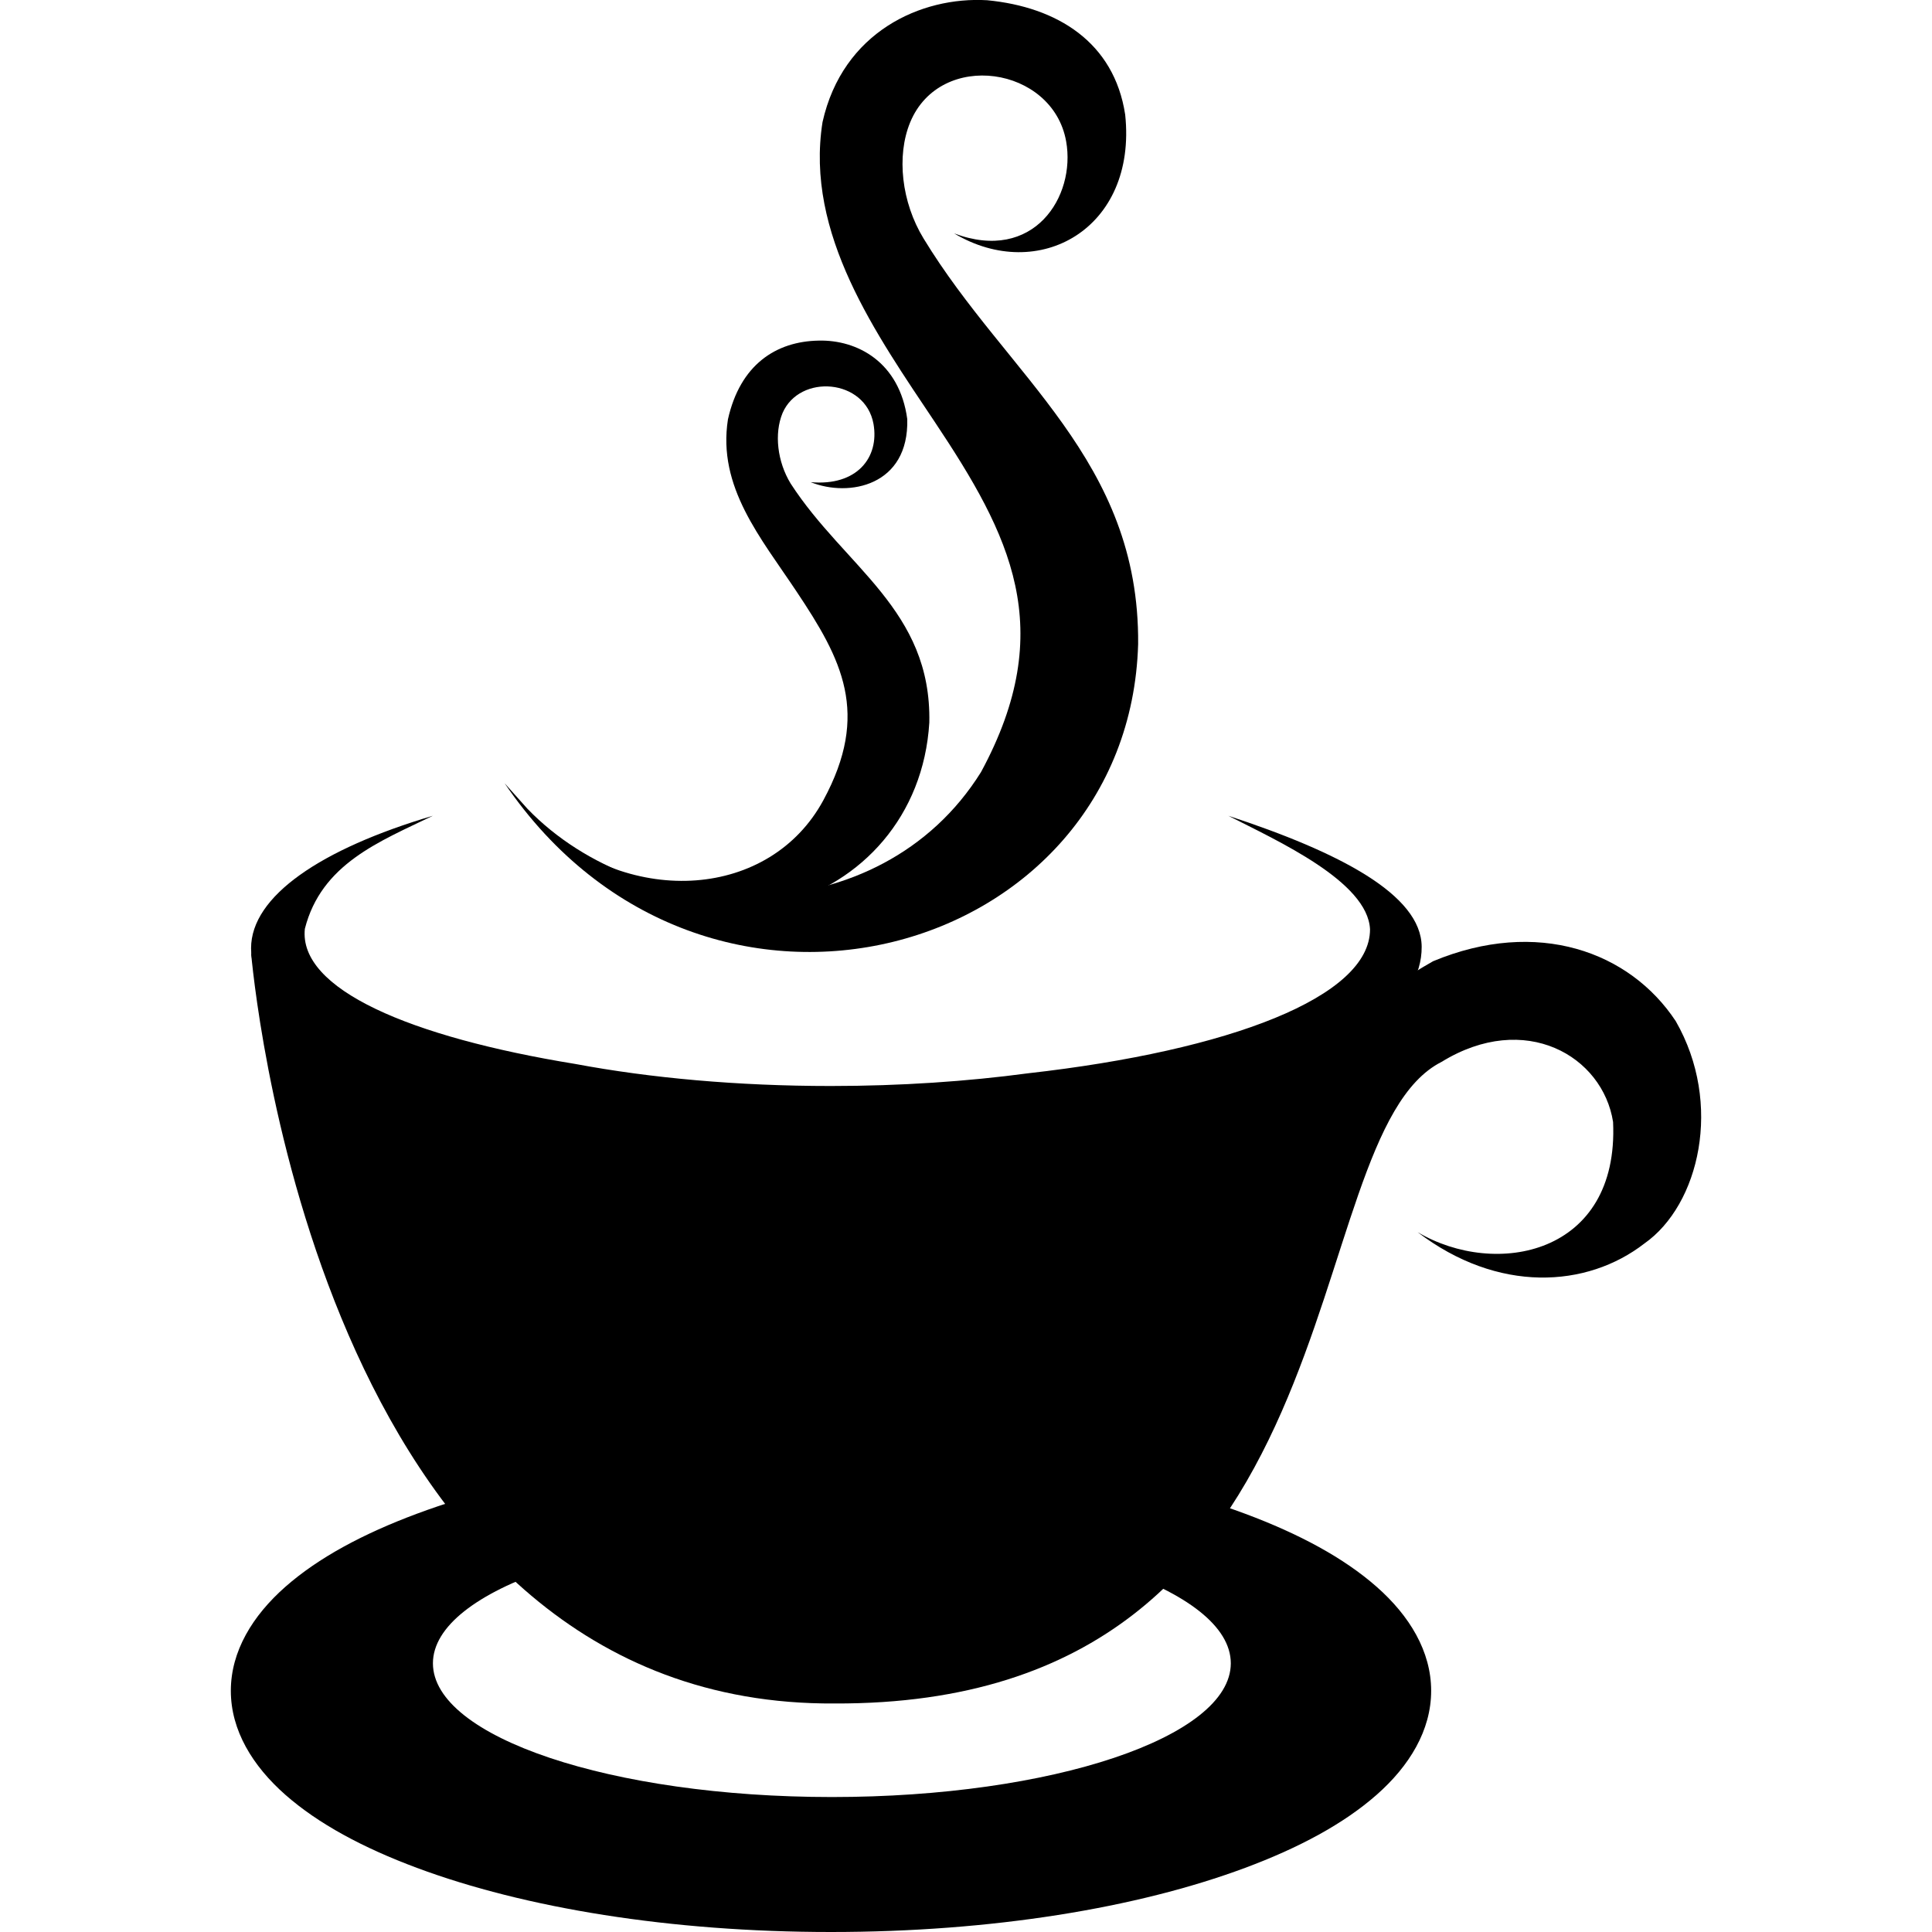
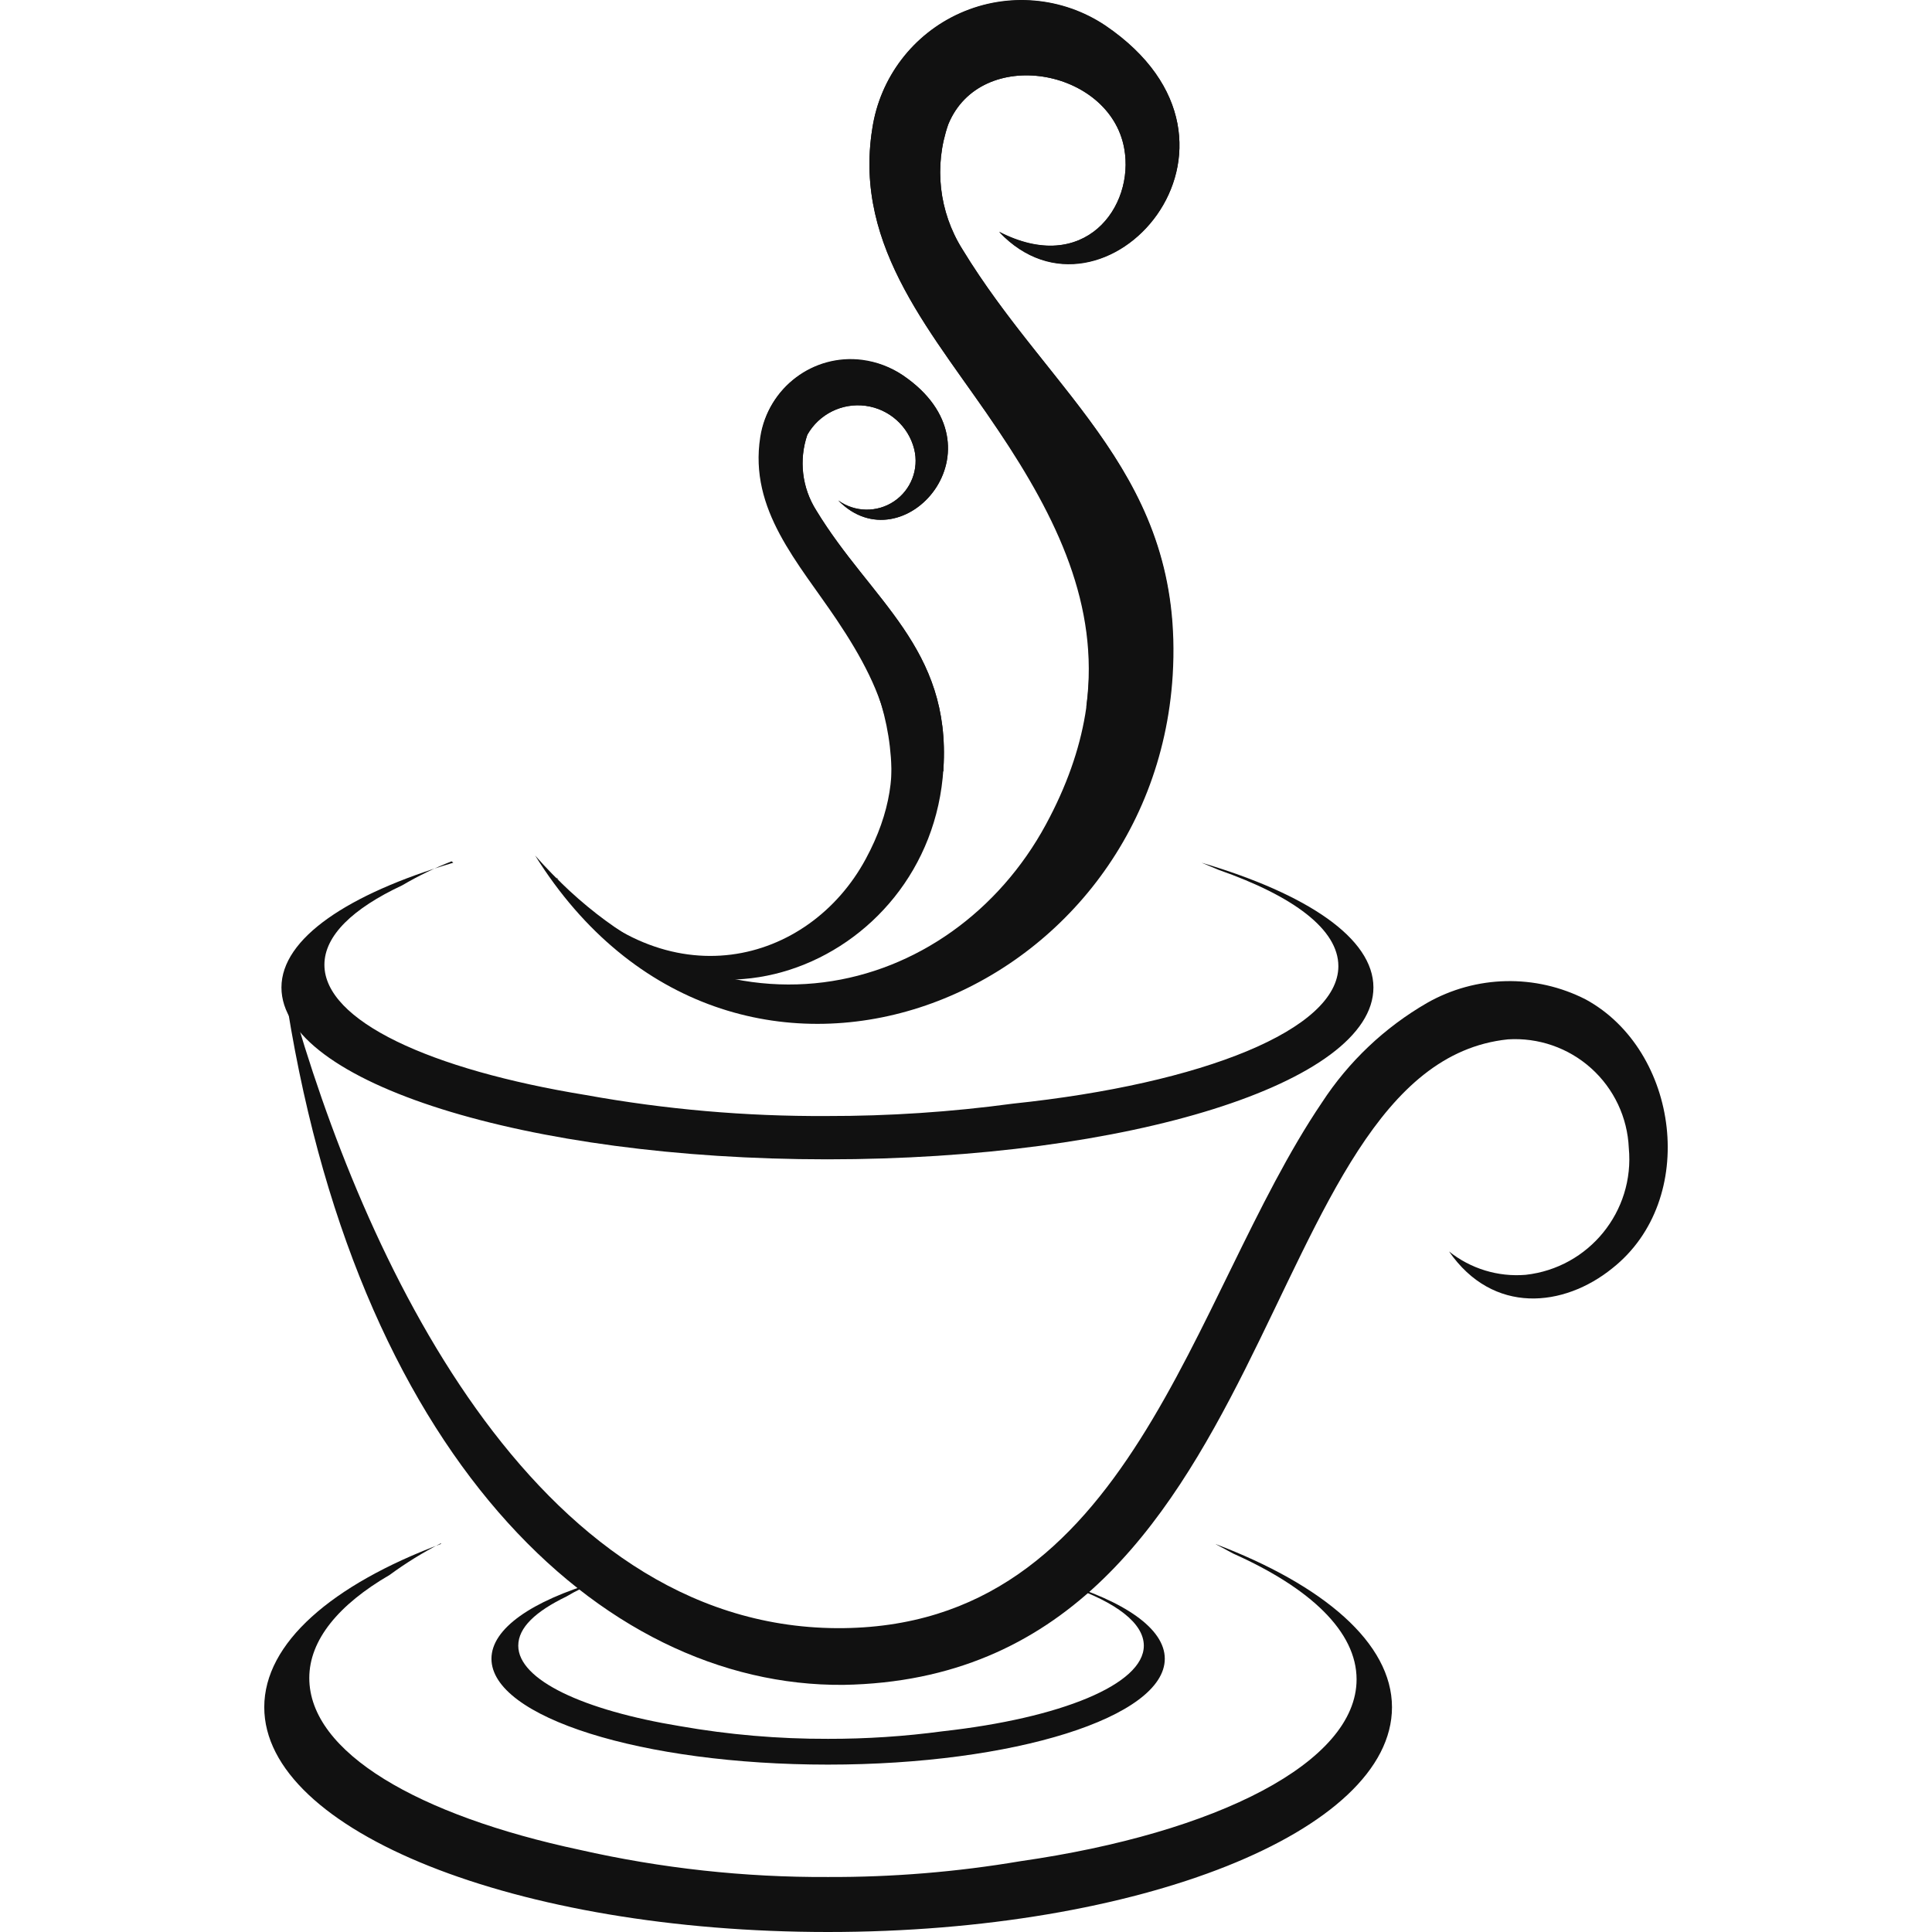
- <svg xmlns="http://www.w3.org/2000/svg" enable-background="new 0 0 34 34" height="512" viewBox="0 0 512 512" width="512">
-   <path d="m0 128v-128h128 128v128 128h-128-128z" fill="none" />
-   <g fill-rule="evenodd" transform="matrix(2.422099 0 0 2.422099 -85.13609 -50.21514)">
-     <path d="m126.072 187.336c-17.58 0-33.501 2.622-45.31 7.019-5.905 2.199-10.795 4.83-14.387 7.992-3.591 3.162-5.969 7.057-5.969 11.381 0 4.324 2.378 8.219 5.969 11.381 3.591 3.162 8.482 5.793 14.387 7.992 11.81 4.398 27.731 7.018 45.31 7.018 17.58 0 33.503-2.62 45.312-7.018 5.905-2.199 10.795-4.83 14.387-7.992 3.591-3.162 5.967-7.057 5.967-11.381 0-4.324-2.376-8.219-5.967-11.381-3.591-3.162-8.482-5.793-14.387-7.992-11.81-4.398-27.732-7.019-45.312-7.019zm.094 8.752a43.65 14.632 0 0 1 43.65 14.633 43.65 14.632 0 0 1 -43.65 14.631 43.65 14.632 0 0 1 -43.648-14.631 43.65 14.632 0 0 1 43.648-14.633z" stroke-width="6.315" transform="translate(0 -8)" />
-     <g clip-rule="evenodd">
-       <g transform="translate(0 -6)">
-         <path d="m63.537 131.804c-.132-.449-.152-.884-.132-1.273h-.62l-.148.657c.615 6.273 8.687 82.283 63.824 81.928 58.268.219 50.016-61.909 66.42-70.202 9.136-5.613 17.632-.631 18.761 6.575.671 14.572-12.862 17.104-21.387 12.057 8.785 6.706 18.519 6.122 24.815 1.24 6.001-4.209 8.627-15.271 3.428-24.327-5.026-7.614-15.138-11.301-26.542-6.559-5.212 2.923-18.442 12.331-25.238 12.207-7.678 2.087-5.38.521-40.148 5.204-34.799-3.013-51.475-3.863-63.033-17.506" />
-         <path d="m82.506 115.989c-12.239 3.622-19.886 8.795-19.886 14.496 0 11.012 28.391 19.939 63.419 19.939 34.995 0 64.745-7.42 64.661-20.107-.038-5.7-9.034-10.351-21.154-14.327 5.361 2.73 15.259 7.196 15.503 12.425 0 7.376-15.299 13.254-37.402 15.748-6.651.891-13.955 1.392-21.602 1.392-10.174 0-19.721-.871-27.929-2.408-18.124-2.949-30.309-8.187-29.611-14.793 1.812-7.104 8.143-9.53 14.001-12.364" />
-       </g>
-       <g transform="matrix(5.787218 0 0 5.787218 28.5681 21.48737)">
-         <path d="m11.11 15.161c2.19 2.269 6.664 2.369 8.574-.694 1.471-2.716.544-4.491-.867-6.61-1.115-1.671-2.463-3.564-2.129-5.679.381-1.704 1.861-2.378 3.114-2.304 1.322.128 2.399.792 2.608 2.163.229 2.161-1.641 3.198-3.234 2.245 1.504.566 2.304-.695 2.118-1.739-.252-1.422-2.377-1.738-2.948-.363-.264.638-.164 1.516.252 2.198 1.589 2.613 4.087 4.182 4.057 7.67-.173 5.924-8.188 8.207-11.977 2.63" />
-         <path d="m11.313 15.406c1.768 1.645 4.388 1.444 5.39-.406.891-1.644.352-2.662-.506-3.947-.674-1.014-1.499-1.975-1.297-3.256.231-1.033.908-1.474 1.716-1.488.729-.017 1.527.404 1.674 1.484.034 1.261-1.101 1.484-1.826 1.192.875.079 1.299-.466 1.188-1.099-.154-.86-1.398-.954-1.72-.207-.16.388-.099.918.153 1.332 1.025 1.584 2.666 2.387 2.622 4.52-.216 3.54-4.696 5.07-7.604 1.628" />
-       </g>
-     </g>
+ <svg xmlns="http://www.w3.org/2000/svg" height="512" viewBox="0 0 512 512" width="512">
+   <g fill="#111" fill-rule="evenodd" transform="matrix(9.108777 0 0 9.108777 -489.4297 .1777918)">
+     <path d="m62.17 29a1.19 1.19 0 0 1 0-.32h-.17c2 13.62 9.19 20.38 16.27 20.32 12.83-.22 11.89-18 19.33-18.78a3.31 3.31 0 0 1 3.52 3.16 3.39 3.39 0 0 1 -3 3.69 3.15 3.15 0 0 1 -2.23-.68c1.28 1.85 3.34 1.63 4.75.49 2.53-2 1.94-6.34-.77-7.82a4.86 4.86 0 0 0 -4.62.1 9.06 9.06 0 0 0 -3.06 2.9c-3.85 5.69-5.54 15.33-14.11 15.29-8.88-.05-13.81-10.86-15.91-18.35z" />
+     <path d="m66.92 25.08c-3.06.91-5 2.2-5 3.63 0 2.76 7.11 5 15.88 5s15.89-2.23 15.89-5c0-1.43-1.92-2.72-5-3.63l.5.21c2.17.76 3.48 1.73 3.48 2.8 0 1.84-3.93 3.42-9.47 4a40 40 0 0 1 -5.42.36 38.14 38.14 0 0 1 -7-.61c-4.54-.74-7.61-2.16-7.61-3.79 0-.85.83-1.64 2.26-2.31a10.19 10.19 0 0 1 1.44-.7z" />
+     <path d="m66.56 44.9c-3.17 1.19-5.14 2.88-5.14 4.75 0 3.61 7.34 6.54 16.4 6.54s16.41-2.93 16.41-6.54c0-1.87-2-3.56-5.14-4.75l.52.28c2.24 1 3.59 2.27 3.59 3.66 0 2.41-4.06 4.47-9.78 5.29a32.8 32.8 0 0 1 -5.6.46 31.93 31.93 0 0 1 -7.22-.79c-4.69-1-7.87-2.83-7.87-5 0-1.11.86-2.14 2.34-3a10.89 10.89 0 0 1 1.49-.92z" />
+     <path d="m71.1 46c-1.89.56-3.07 1.36-3.07 2.24 0 1.7 4.38 3.08 9.79 3.08s9.8-1.38 9.8-3.08c0-.88-1.18-1.68-3.07-2.24l.31.13c1.34.47 2.15 1.07 2.15 1.73 0 1.13-2.43 2.11-5.85 2.49a24.75 24.75 0 0 1 -3.34.22 24.47 24.47 0 0 1 -4.31-.37c-2.8-.46-4.7-1.34-4.7-2.34 0-.53.51-1 1.4-1.43a5.69 5.69 0 0 1 .89-.43z" />
+     <path d="m69.3 24.87c5.29 6 12.13 4.14 14.86-.9 2.43-4.49 1-8-1.38-11.47-1.84-2.76-4.23-5.28-3.67-8.78a4.39 4.39 0 0 1 6.78-3c5.11 3.47-.07 9.2-3.09 6 2.48 1.28 3.95-.72 3.64-2.42-.42-2.34-4.18-3-5.12-.7a4.22 4.22 0 0 0 .41 3.63c2.63 4.32 6.47 6.61 6.12 12.4-.6 9.65-12.85 14.37-18.55 5.24z" />
+     <path d="m69.92 25.52c3.21 3.63 7.35 2.51 9-.55 1.47-2.72.58-4.83-.84-6.95-1.12-1.67-2.56-3.2-2.23-5.32a2.66 2.66 0 0 1 3-2.23 2.73 2.73 0 0 1 1.15.43c3.09 2.1 0 5.57-1.88 3.64a1.42 1.42 0 0 0 2.21-1.49 1.69 1.69 0 0 0 -3.11-.42 2.56 2.56 0 0 0 .26 2.2c1.59 2.62 3.92 4 3.7 7.51-.36 5.85-7.81 8.7-11.24 3.18z" />
+     <path d="m85.34 20.51c.38-2.92-.86-5.46-2.56-8-1.84-2.76-4.23-5.28-3.67-8.78a4.39 4.39 0 0 1 6.78-3c5.11 3.47-.07 9.2-3.09 6 2.48 1.27 3.95-.73 3.64-2.43-.42-2.34-4.18-3-5.12-.7a4.22 4.22 0 0 0 .41 3.63c2.4 3.94 5.81 6.2 6.11 11a14 14 0 0 1 -2.5 2.33zm-5.67 2.13a7.35 7.35 0 0 0 -1.58-4.64c-1.12-1.67-2.56-3.2-2.22-5.32a2.64 2.64 0 0 1 2.95-2.23 2.73 2.73 0 0 1 1.18.45c3.09 2.1 0 5.57-1.88 3.64a1.42 1.42 0 0 0 2.21-1.49 1.69 1.69 0 0 0 -3.11-.42 2.56 2.56 0 0 0 .26 2.2c1.59 2.62 3.92 4 3.7 7.51v.08a10.35 10.35 0 0 1 -1.48.22z" />
  </g>
</svg>
